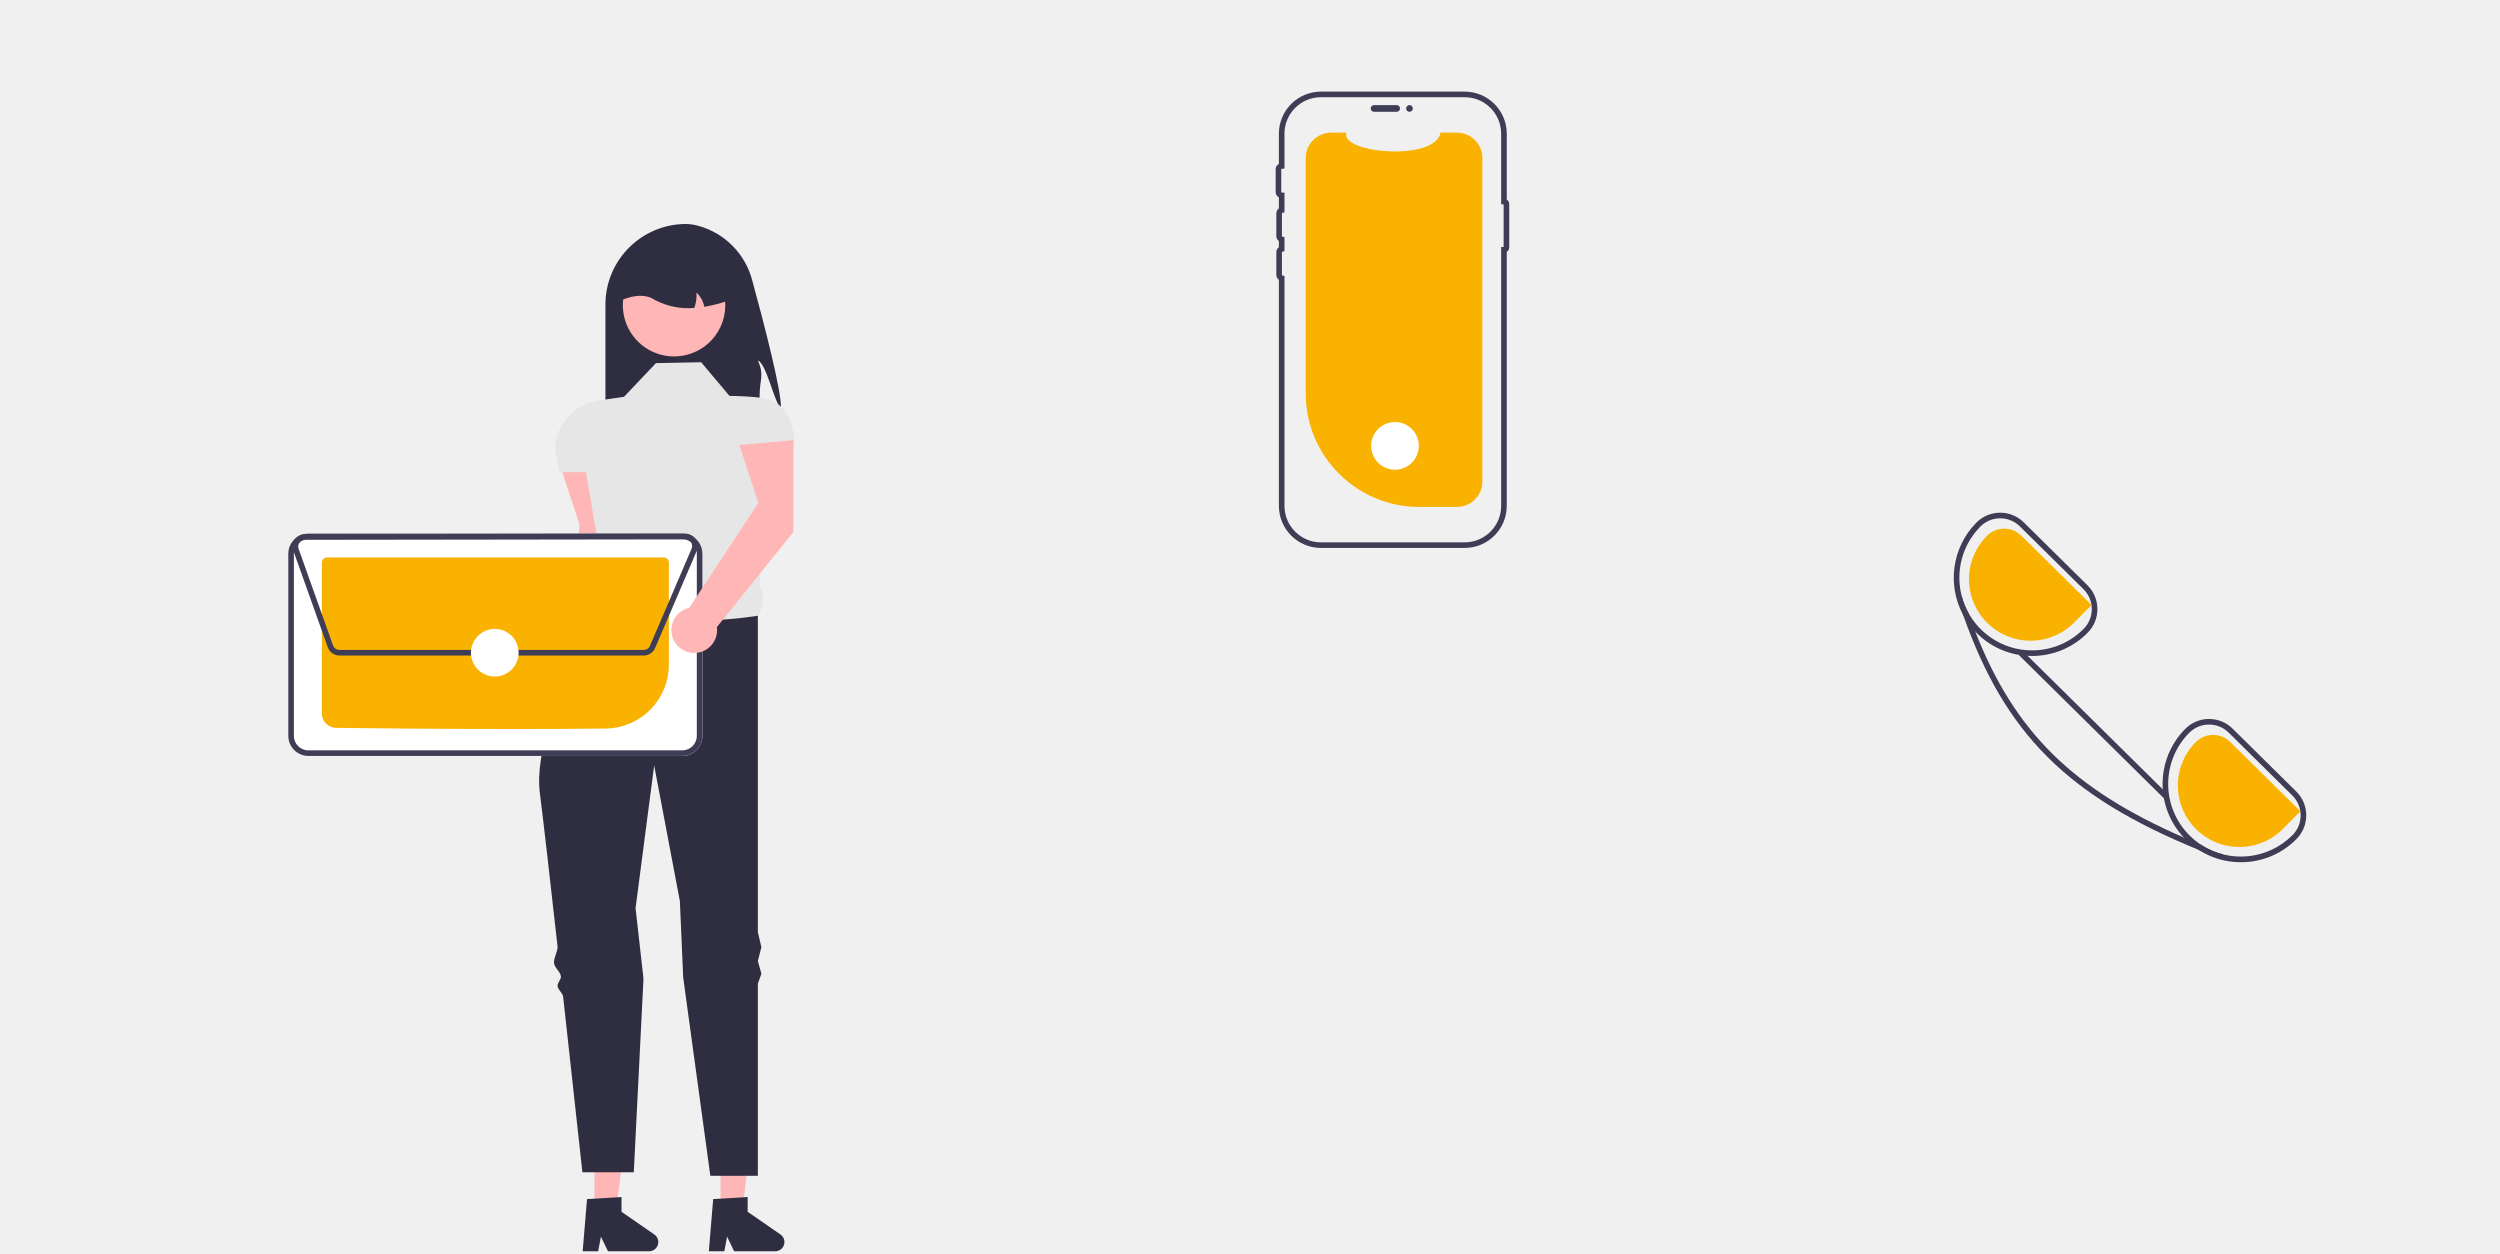
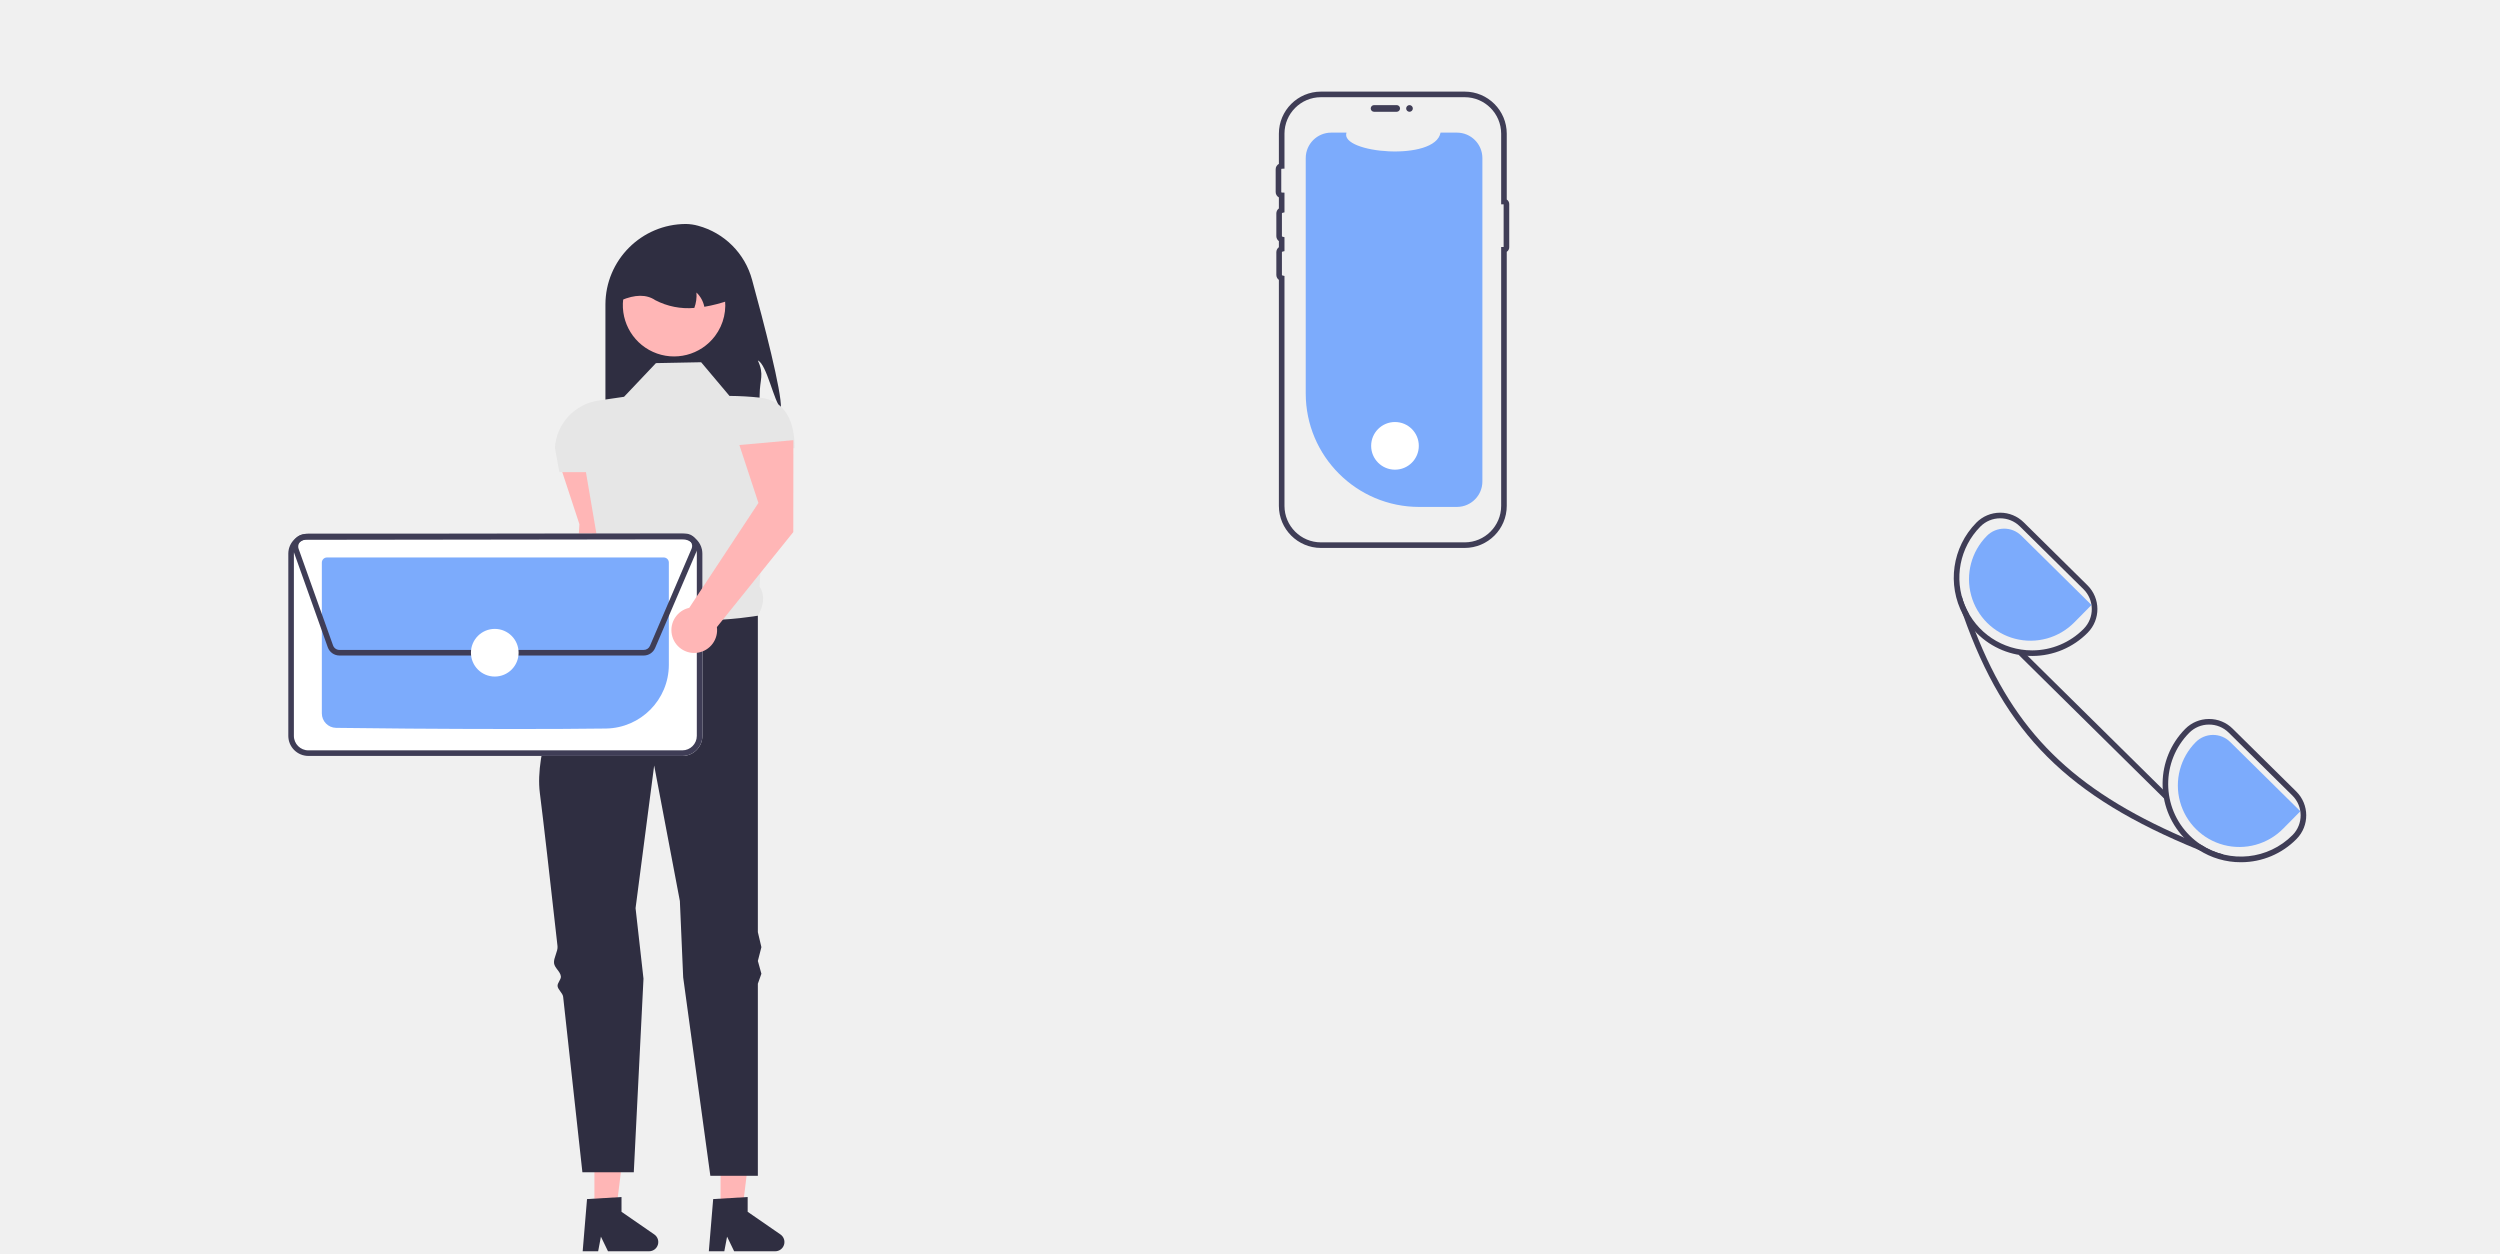
<svg xmlns="http://www.w3.org/2000/svg" width="894.249" height="448.282" viewBox="0 0 894.249 448.282" role="img" artist="Katerina Limpitsouni" source="https://undraw.co/">
  <path d="M447.37,674.141q-40.475,0-80.829-1.449c-38.44-1.381-78.19-2.808-115.136-23.299-25.845-14.333-48.735-37.329-66.194-66.504a223.77,223.77,0,0,1-25.369-63.604,261.476,261.476,0,0,1,.953-123.779,219.834,219.834,0,0,1,14.741-40.4c26.943-55.793,76.085-93.246,134.826-102.754a6.807,6.807,0,0,1,1.463-.031c.264.014.528.029.796.018l.346-.11a16.882,16.882,0,0,1,2.721-.698c90.594-13.487,186.365,13.802,276.952,78.914,70.042,50.351,162.868,77.464,283.781,82.889l1.717.09c33.66,1.934,66.218,15.811,94.16,40.133,27.579,24.006,48.287,56.034,59.884,92.624,1.426,4.461,2.733,9.104,3.884,13.801a26.039,26.039,0,0,1-6.941,24.69v.009l-.301.31c-.725.721-1.488,1.412-2.267,2.056l-.917.756c-7.727,6.365-13.83,11.394-21.135,15.299a64.983,64.983,0,0,1-15.419,5.821c-29.465,7.184-59.388,13.844-88.936,19.797-57.385,11.57-116.281,21.115-175.054,28.368A2269.141,2269.141,0,0,1,447.37,674.141Zm-136.232-419.845a3.507,3.507,0,0,0-.539.037c-58.192,9.419-106.869,46.504-133.544,101.745a217.624,217.624,0,0,0-14.595,40,259.188,259.188,0,0,0-.941,122.681,221.622,221.622,0,0,0,25.123,62.996c17.288,28.889,39.944,51.654,65.518,65.836,36.614,20.308,76.176,21.729,114.436,23.102a2266.314,2266.314,0,0,0,358.315-15.595c58.735-7.249,117.593-16.787,174.94-28.351,29.528-5.948,59.43-12.604,88.875-19.783a63.358,63.358,0,0,0,15.047-5.679c7.157-3.826,13.202-8.807,20.855-15.111l.917-.755c.67-.554,1.329-1.146,1.958-1.761l.181-.189c6.289-6.339,8.735-14.702,6.71-22.944v-.001c-1.139-4.646-2.432-9.24-3.844-13.655-23.69-74.746-84.974-127.569-152.496-131.447l-1.707-.09c-55.232-2.479-103.564-9.344-147.752-20.99-52.75-13.902-98.801-34.83-136.876-62.201-90.242-64.862-185.613-92.049-275.811-78.626a15.473,15.473,0,0,0-2.479.643l-.623.174a9.374,9.374,0,0,1-1.062-.013C311.537,254.307,311.335,254.296,311.138,254.296Z" transform="translate(-152.8755 -225.8589)" fill="#f0f0f0" />
  <path d="M432.202,371.915c-2.498-2.397-5.053-15.762-8.242-17.118,2.384,5.269.653,6.663.64,12.446a39.123,39.123,0,0,1-1.141,9.745H369.435V334.825a28.847,28.847,0,0,1,28.848-28.848,17.214,17.214,0,0,1,4.276.626A27.428,27.428,0,0,1,421.909,326.007C426.028,341.061,432.578,366.119,432.202,371.915Z" transform="translate(-152.8755 -225.8589)" fill="#2f2e41" />
  <path d="M372.605,423.782l.027-32.863L353.314,392.645l6.818,20.726-3.191,52.096a8.173,8.173,0,1,0,9.89,6.889Z" transform="translate(-152.8755 -225.8589)" fill="#ffb6b6" />
  <polygon points="257.746 432.76 265.55 432.759 269.263 402.657 257.744 402.657 257.746 432.76" fill="#ffb6b6" />
  <path d="M407.978,654.769l12.337-.736v5.286l11.729,8.101a3.302,3.302,0,0,1-1.876,6.019H415.481L412.949,668.209l-.988,5.228h-5.538Z" transform="translate(-152.8755 -225.8589)" fill="#2f2e41" />
  <polygon points="212.62 432.76 220.425 432.759 224.137 402.657 212.619 402.657 212.62 432.76" fill="#ffb6b6" />
  <path d="M362.853,654.769l12.337-.736v5.286l11.729,8.101a3.302,3.302,0,0,1-1.876,6.019H370.355l-2.532-5.228-.988,5.228H361.297Z" transform="translate(-152.8755 -225.8589)" fill="#2f2e41" />
  <path d="M403.672,355.43l-16.167.317-11.412,12.046-9.149,1.342a18.266,18.266,0,0,0-15.577,16.897v0l1.585,8.706h9.51l5.502,32.303c-2.139,5.451-2.285,9.754,2.107,11.444l13.631,25.678L423.96,446.094c2.042-3.51,2.696-7.036.609-10.464l2.878-49.45h9.677v0c0-9.249-3.128-17.046-12.32-18.075a108.654,108.654,0,0,0-10.989-.629Z" transform="translate(-152.8755 -225.8589)" fill="#e6e6e6" />
  <path d="M423.96,446.094s-39.309,6.974-53.891-7.608c0,0-1.48,2.513-3.711,6.682-.642,1.199-1.881,2.011-2.629,3.463-.68,1.32-2.429,2.942-3.17,4.439-.596,1.204.36,2.777-.26,4.078-7.468,15.664-16.193,37.759-14.322,52.348,1.206,9.409,3.698,31.302,6.322,54.816.205,1.837-1.455,4.197-1.249,6.049.194,1.746,2.255,2.984,2.45,4.734.129,1.162-1.31,2.348-1.181,3.508.141,1.273,1.85,2.522,1.991,3.79,3.594,32.468,6.886,62.781,6.886,62.781h18.386l3.469-69.232-2.835-25.236,6.657-51.038,9.193,48.502,1.183,27.297,9.715,70.975H423.96v-68.708l1.268-3.569-1.268-4.578,1.268-4.932-1.268-5.372Z" transform="translate(-152.8755 -225.8589)" fill="#2f2e41" />
  <path d="M408.634,346.055a18.326,18.326,0,1,1,3.175-15.314c.053.22.097.438.14.665A18.301,18.301,0,0,1,408.634,346.055Z" transform="translate(-152.8755 -225.8589)" fill="#ffb6b6" />
  <path d="M404.813,335.598a9.633,9.633,0,0,0-2.815-5.104,13.142,13.142,0,0,1-.761,5.51,25.395,25.395,0,0,1-13.955-2.764c-3.233-2.194-7.348-2.004-12.141,0a17.75,17.75,0,0,1,17.752-17.752h3.17a17.756,17.756,0,0,1,17.752,17.752A52.852,52.852,0,0,1,404.813,335.598Z" transform="translate(-152.8755 -225.8589)" fill="#2f2e41" />
  <circle cx="113.249" cy="285" r="51" fill="#f0f0f0" />
  <circle cx="438.249" cy="51" r="51" fill="#f0f0f0" />
  <circle cx="843.249" cy="293" r="51" fill="#f0f0f0" />
-   <path d="M683.125,282.421V398.067A9.119,9.119,0,0,1,674.101,407.186a.802.802,0,0,1-.1.004H660.541a40.606,40.606,0,0,1-40.606-40.606v-84.163a9.123,9.123,0,0,1,9.123-9.123l5.454,0c-2.527,7.371,31.765,10.474,33.648,0l5.841,0A9.123,9.123,0,0,1,683.125,282.421Z" transform="translate(-152.8755 -225.8589)" fill="#f9b200" />
+   <path d="M683.125,282.421V398.067A9.119,9.119,0,0,1,674.101,407.186a.802.802,0,0,1-.1.004H660.541a40.606,40.606,0,0,1-40.606-40.606v-84.163a9.123,9.123,0,0,1,9.123-9.123l5.454,0c-2.527,7.371,31.765,10.474,33.648,0l5.841,0A9.123,9.123,0,0,1,683.125,282.421Z" transform="translate(-152.8755 -225.8589)" fill="#7cabfc" />
  <path d="M643.182,264.65a1.197,1.197,0,0,1,1.196-1.196h8.13a1.196,1.196,0,0,1,0,2.391h-8.13A1.197,1.197,0,0,1,643.182,264.65Z" transform="translate(-152.8755 -225.8589)" fill="#3f3d56" />
  <path d="M676.794,421.859h-51.416a15.063,15.063,0,0,1-15.046-15.046V325.972a2.187,2.187,0,0,1-.911-1.779v-8.13a2.186,2.186,0,0,1,.911-1.778v-2.182a2.186,2.186,0,0,1-.911-1.778v-8.131a2.186,2.186,0,0,1,.911-1.778v-3.944a2.184,2.184,0,0,1-1.15-1.93v-8.13a2.184,2.184,0,0,1,1.15-1.93V273.674A15.063,15.063,0,0,1,625.378,258.628h51.416a15.063,15.063,0,0,1,15.046,15.046V297.23a1.886,1.886,0,0,1,.886,1.598v15.503a1.887,1.887,0,0,1-.886,1.599V406.813A15.063,15.063,0,0,1,676.794,421.859ZM625.378,260.628a13.061,13.061,0,0,0-13.046,13.046v12.508l-.962.037a.195.195,0,0,0-.188.192V294.541a.196.196,0,0,0,.188.192l.962.037v7.049l-.761.188a.197.197,0,0,0-.15.187v8.131a.197.197,0,0,0,.15.187l.761.188v4.991l-.761.188a.197.197,0,0,0-.15.187v8.13a.197.197,0,0,0,.15.187l.761.188V406.813a13.061,13.061,0,0,0,13.046,13.046h51.416a13.061,13.061,0,0,0,13.046-13.046V314.217h.886V298.942h-.886V273.674a13.061,13.061,0,0,0-13.046-13.046Z" transform="translate(-152.8755 -225.8589)" fill="#3f3d56" />
  <circle cx="504.176" cy="38.791" r="1.196" fill="#3f3d56" />
  <path d="M396.956,496.262H263.168a7.188,7.188,0,0,1-7.17-7.169v-65.189a7.188,7.188,0,0,1,7.169-7.17H396.955a7.188,7.188,0,0,1,7.17,7.169v65.189A7.188,7.188,0,0,1,396.956,496.262Z" transform="translate(-152.8755 -225.8589)" fill="#fff" />
  <path d="M396.956,496.262H263.168a7.188,7.188,0,0,1-7.17-7.169v-65.189a7.188,7.188,0,0,1,7.169-7.17H396.955a7.188,7.188,0,0,1,7.17,7.169v65.189A7.188,7.188,0,0,1,396.956,496.262ZM263.168,418.734a5.185,5.185,0,0,0-5.17,5.171v65.187a5.185,5.185,0,0,0,5.171,5.17H396.954a5.185,5.185,0,0,0,5.171-5.171v-65.187a5.185,5.185,0,0,0-5.171-5.17Z" transform="translate(-152.8755 -225.8589)" fill="#3f3d56" />
-   <path d="M337.232,486.628c-26.386,0-53.899-.252-64.164-.416a5.176,5.176,0,0,1-5.07-5.155V427.095a1.83,1.83,0,0,1,1.823-1.828H390.297a1.829,1.829,0,0,1,1.827,1.823v36.612a22.842,22.842,0,0,1-22.457,22.752C360.1,486.579,348.771,486.628,337.232,486.628Z" transform="translate(-152.8755 -225.8589)" fill="#f9b200" />
+   <path d="M337.232,486.628c-26.386,0-53.899-.252-64.164-.416a5.176,5.176,0,0,1-5.07-5.155V427.095a1.83,1.83,0,0,1,1.823-1.828H390.297a1.829,1.829,0,0,1,1.827,1.823v36.612a22.842,22.842,0,0,1-22.457,22.752C360.1,486.579,348.771,486.628,337.232,486.628Z" transform="translate(-152.8755 -225.8589)" fill="#7cabfc" />
  <path d="M383.146,460.339H274.287a4.438,4.438,0,0,1-4.164-2.936l-12.321-34.566a4.423,4.423,0,0,1,4.158-5.907l136.072-.189a4.423,4.423,0,0,1,4.359,5.198l.105.044-.391.912-.004.009-14.895,34.755A4.41,4.41,0,0,1,383.146,460.339Zm14.892-41.598-136.075.189a2.423,2.423,0,0,0-2.278,3.235l12.321,34.565a2.433,2.433,0,0,0,2.282,1.608H383.146a2.413,2.413,0,0,0,2.222-1.467l14.896-34.756.732.314-.732-.314a2.421,2.421,0,0,0-2.226-3.375Z" transform="translate(-152.8755 -225.8589)" fill="#3f3d56" />
  <circle cx="176.983" cy="233.48" r="8.524" fill="#fff" />
  <circle cx="498.983" cy="159.48" r="8.524" fill="#fff" />
  <path d="M974.255,508.979l-22.77-22.48a11.884,11.884,0,0,0-8.43-3.46h-.08a11.914,11.914,0,0,0-8.46,3.56,27.991,27.991,0,0,0-.49,38.84c.24.26.49.51.74.76a27.248,27.248,0,0,0,4.56,3.65,27.676,27.676,0,0,0,15.11,4.43h.17a27.826,27.826,0,0,0,19.75-8.32,12.023,12.023,0,0,0-.1-16.98Zm-1.32,15.57a26.092,26.092,0,0,1-32.76,3.48,26.786,26.786,0,0,1-4.01-3.25,26.002,26.002,0,0,1-.23-36.77,9.913,9.913,0,0,1,7.06-2.97h.06a9.911,9.911,0,0,1,7.02,2.88l22.77,22.49a10.007,10.007,0,0,1,.09,14.14Z" transform="translate(-152.8755 -225.8589)" fill="#3f3d56" />
  <path d="M899.545,435.199l-22.77-22.49a11.926,11.926,0,0,0-8.43-3.46h-.07a11.947,11.947,0,0,0-8.47,3.57,28.077,28.077,0,0,0-4.72,33l.01.01a27.562,27.562,0,0,0,4.33,5.93c.19.22.41.44.63.66a27.835,27.835,0,0,0,19.67,8.08h.18a27.854,27.854,0,0,0,19.75-8.33,11.999,11.999,0,0,0-.11-16.97Zm-1.32,15.57a25.855,25.855,0,0,1-18.33,7.73h-.17a26,26,0,0,1-18.49-44.27,10.008,10.008,0,0,1,14.14-.09l22.77,22.48A10.019,10.019,0,0,1,898.225,450.769Z" transform="translate(-152.8755 -225.8589)" fill="#3f3d56" />
-   <path d="M975.71,516.046l-25.103-24.794a8.727,8.727,0,0,0-12.327.076,22,22,0,1,0,31.305,30.919Z" transform="translate(-152.8755 -225.8589)" fill="#f9b200" />
-   <path d="M901.004,442.262l-25.103-24.794a8.727,8.727,0,0,0-12.327.076,22,22,0,1,0,31.305,30.919Z" transform="translate(-152.8755 -225.8589)" fill="#f9b200" />
+   <path d="M975.71,516.046l-25.103-24.794a8.727,8.727,0,0,0-12.327.076,22,22,0,1,0,31.305,30.919Z" transform="translate(-152.8755 -225.8589)" fill="#7cabfc" />
+   <path d="M901.004,442.262l-25.103-24.794a8.727,8.727,0,0,0-12.327.076,22,22,0,1,0,31.305,30.919Z" transform="translate(-152.8755 -225.8589)" fill="#7cabfc" />
  <path d="M948.125,531.489l-.6,1.58q-4.23-1.605-8.2-3.22c-46.88-19.13-69.26-41.52-84.23-84.02l-.01-.01q-1.065-3-2.07-6.14l1.58-.51a25.542,25.542,0,0,0,2.3,5.78q1.23,3.495,2.53,6.81c14.07,35.87,34.82,56.37,74.6,73.68q3,1.305,6.15,2.59A26.087,26.087,0,0,0,948.125,531.489Z" transform="translate(-152.8755 -225.8589)" fill="#3f3d56" />
  <rect x="900.623" y="448.539" width="2.001" height="73" transform="translate(-229.9252 559.8239) rotate(-45.35527)" fill="#3f3d56" />
  <path d="M436.64,416.173l.027-32.863-19.318,1.726,6.818,20.726-24.747,37.514a8.173,8.173,0,1,0,9.89,6.889Z" transform="translate(-152.8755 -225.8589)" fill="#ffb6b6" />
</svg>
